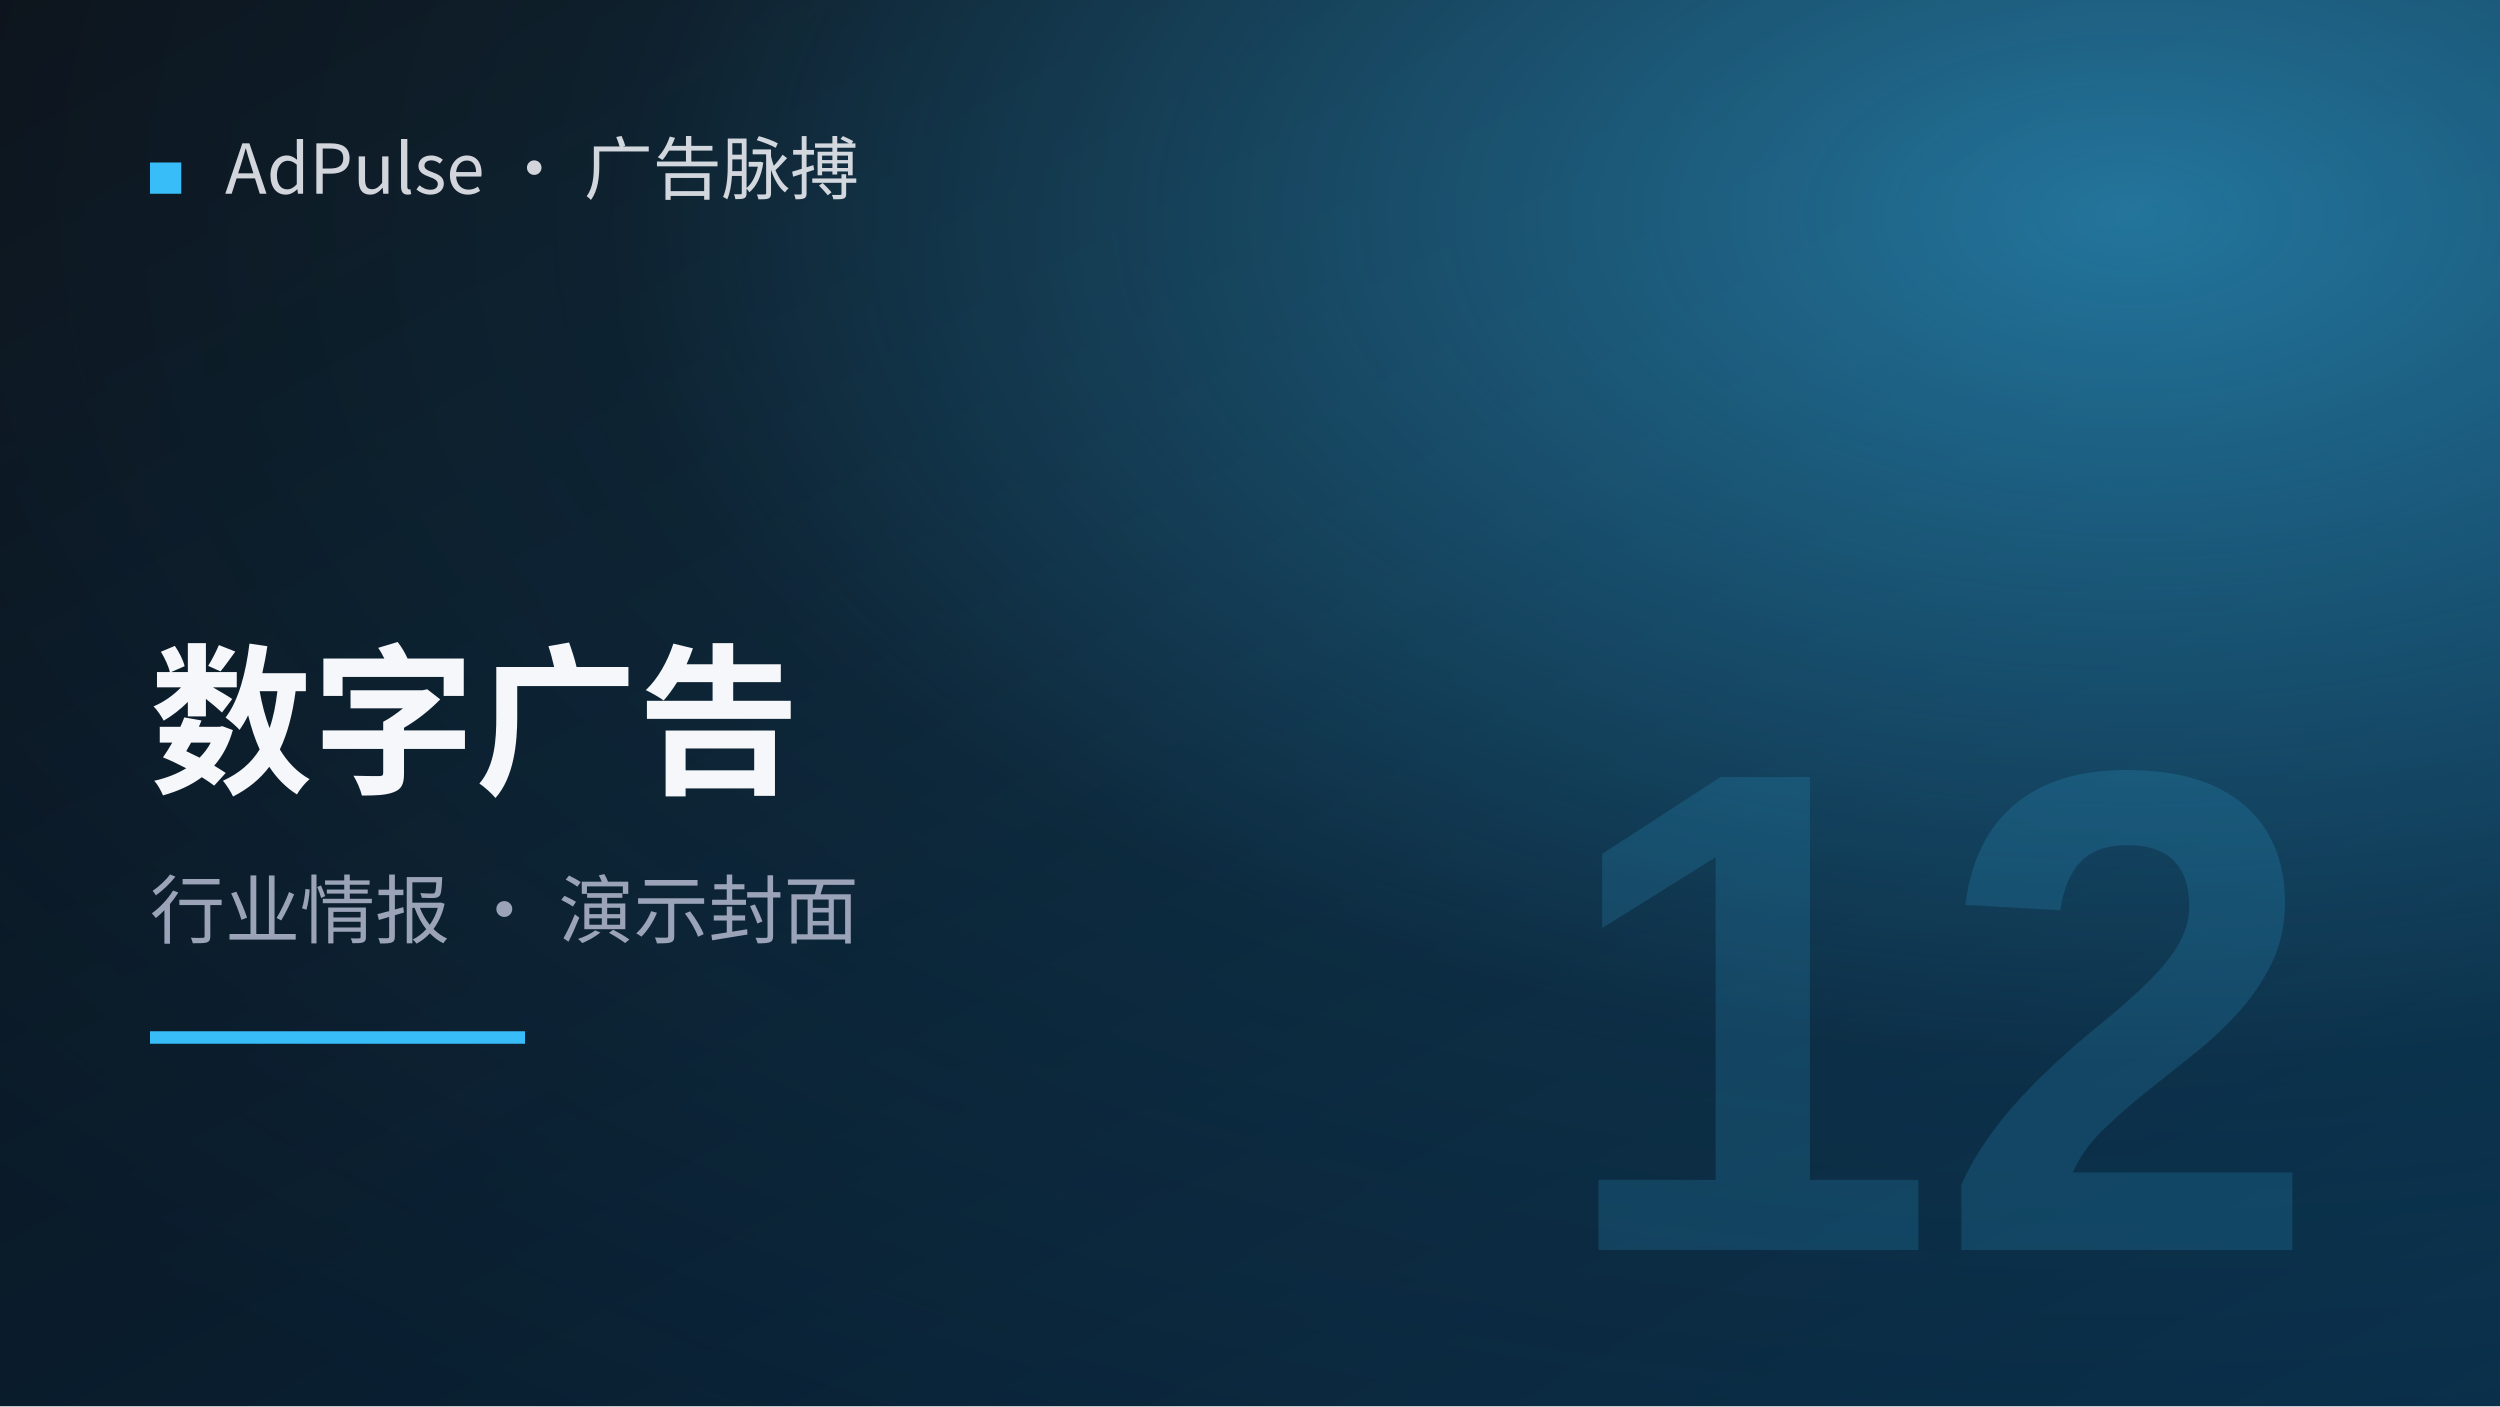
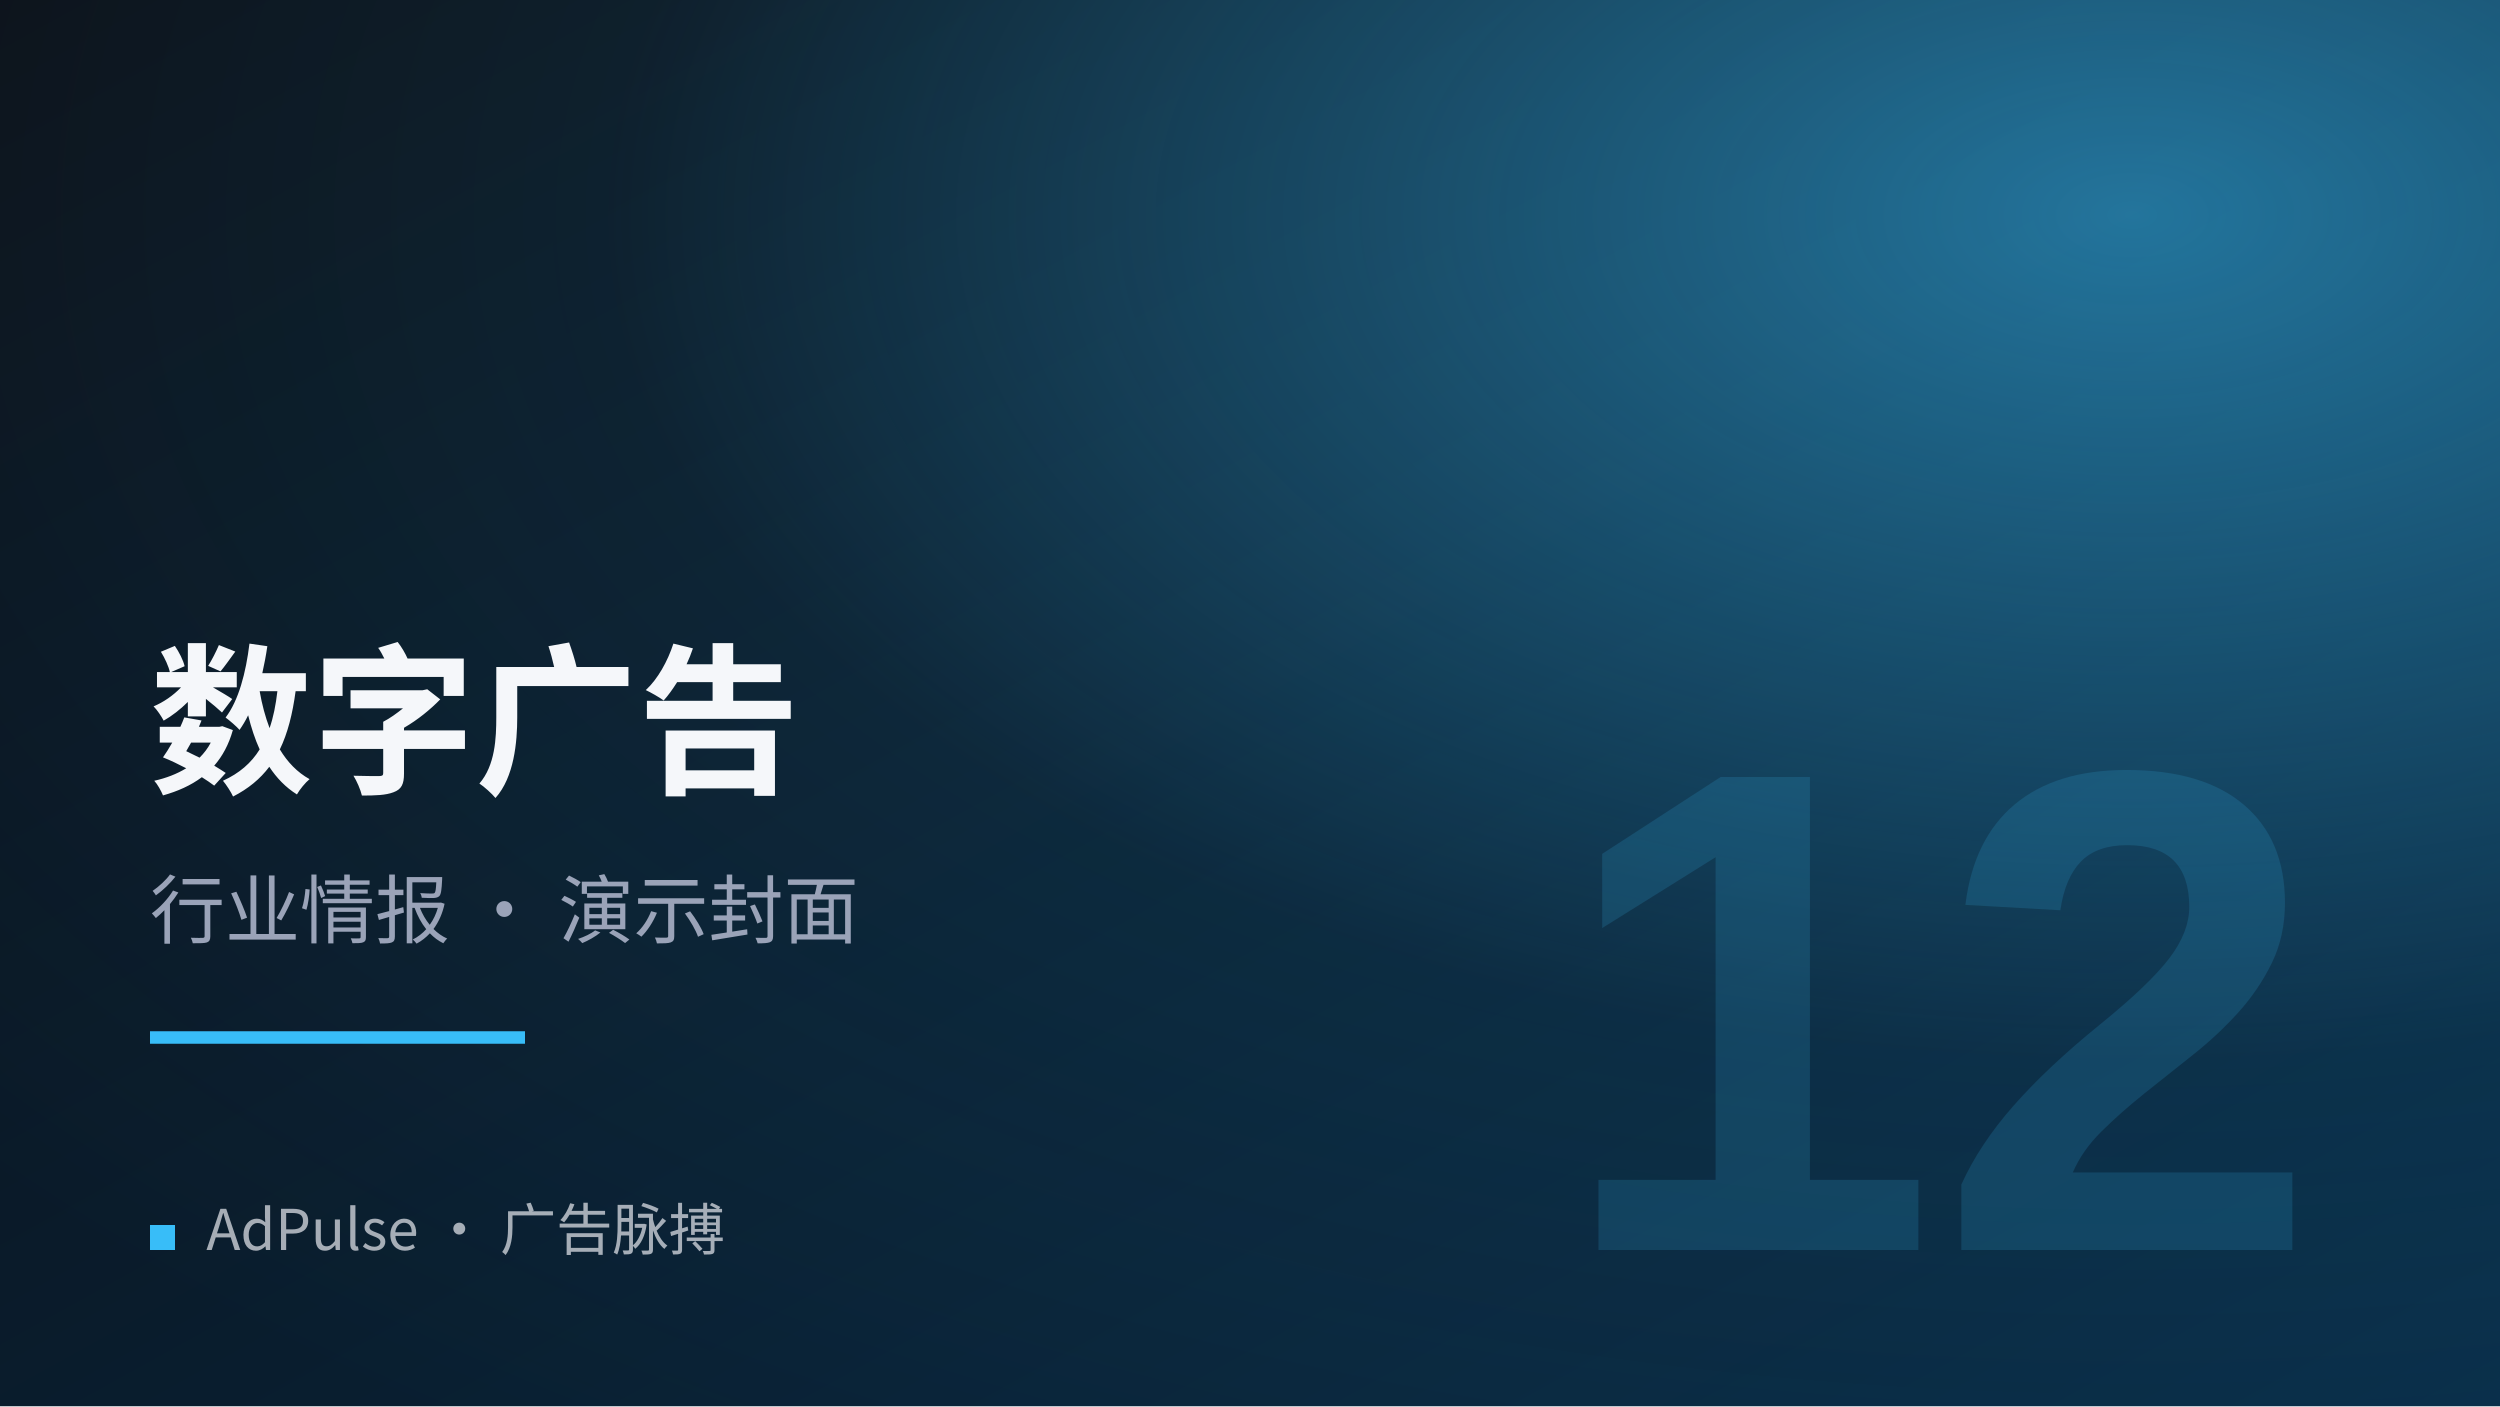
<svg xmlns="http://www.w3.org/2000/svg" width="800" height="450" viewBox="0 0 800 450">
  <defs>
    <linearGradient id="g" x1="0" y1="0" x2="1" y2="1">
      <stop offset="0" stop-color="#0B0E14" />
      <stop offset="1" stop-color="#082A44" />
    </linearGradient>
    <radialGradient id="r" cx="0.85" cy="0.15" r="1.1">
      <stop offset="0" stop-color="#38BDF8" stop-opacity="0.55" />
      <stop offset="0.55" stop-color="#38BDF8" stop-opacity="0.08" />
      <stop offset="1" stop-color="#38BDF8" stop-opacity="0" />
    </radialGradient>
  </defs>
  <rect width="800" height="450" fill="url(#g)" />
  <rect width="800" height="450" fill="url(#r)" />
  <text x="620" y="400" font-family="Arial, sans-serif" font-size="220" font-weight="800" fill="#38BDF8" opacity="0.16" text-anchor="middle">12</text>
-   <rect x="48" y="52" width="10" height="10" fill="#38BDF8" />
-   <text x="72" y="62" font-family="'Noto Sans CJK SC','PingFang SC','Microsoft YaHei',sans-serif" font-size="22" fill="#E8EAF0" opacity="0.9">AdPulse · 广告脉搏</text>
  <text x="48" y="250" font-family="'Noto Sans CJK SC','PingFang SC','Microsoft YaHei',sans-serif" font-size="52" font-weight="700" fill="#F5F7FA">数字广告</text>
  <text x="48" y="300" font-family="'Noto Sans CJK SC','PingFang SC','Microsoft YaHei',sans-serif" font-size="24" fill="#9AA3B8">行业情报 · 演示封面</text>
  <rect x="48" y="330" width="120" height="4" fill="#38BDF8" />
+   <rect x="48" y="392" width="8" height="8" fill="#38BDF8" />
+   <text x="66" y="400" font-family="'Noto Sans CJK SC','PingFang SC','Microsoft YaHei',sans-serif" font-size="18" fill="#E8EAF0" opacity="0.7">AdPulse · 广告脉搏</text>
</svg>
